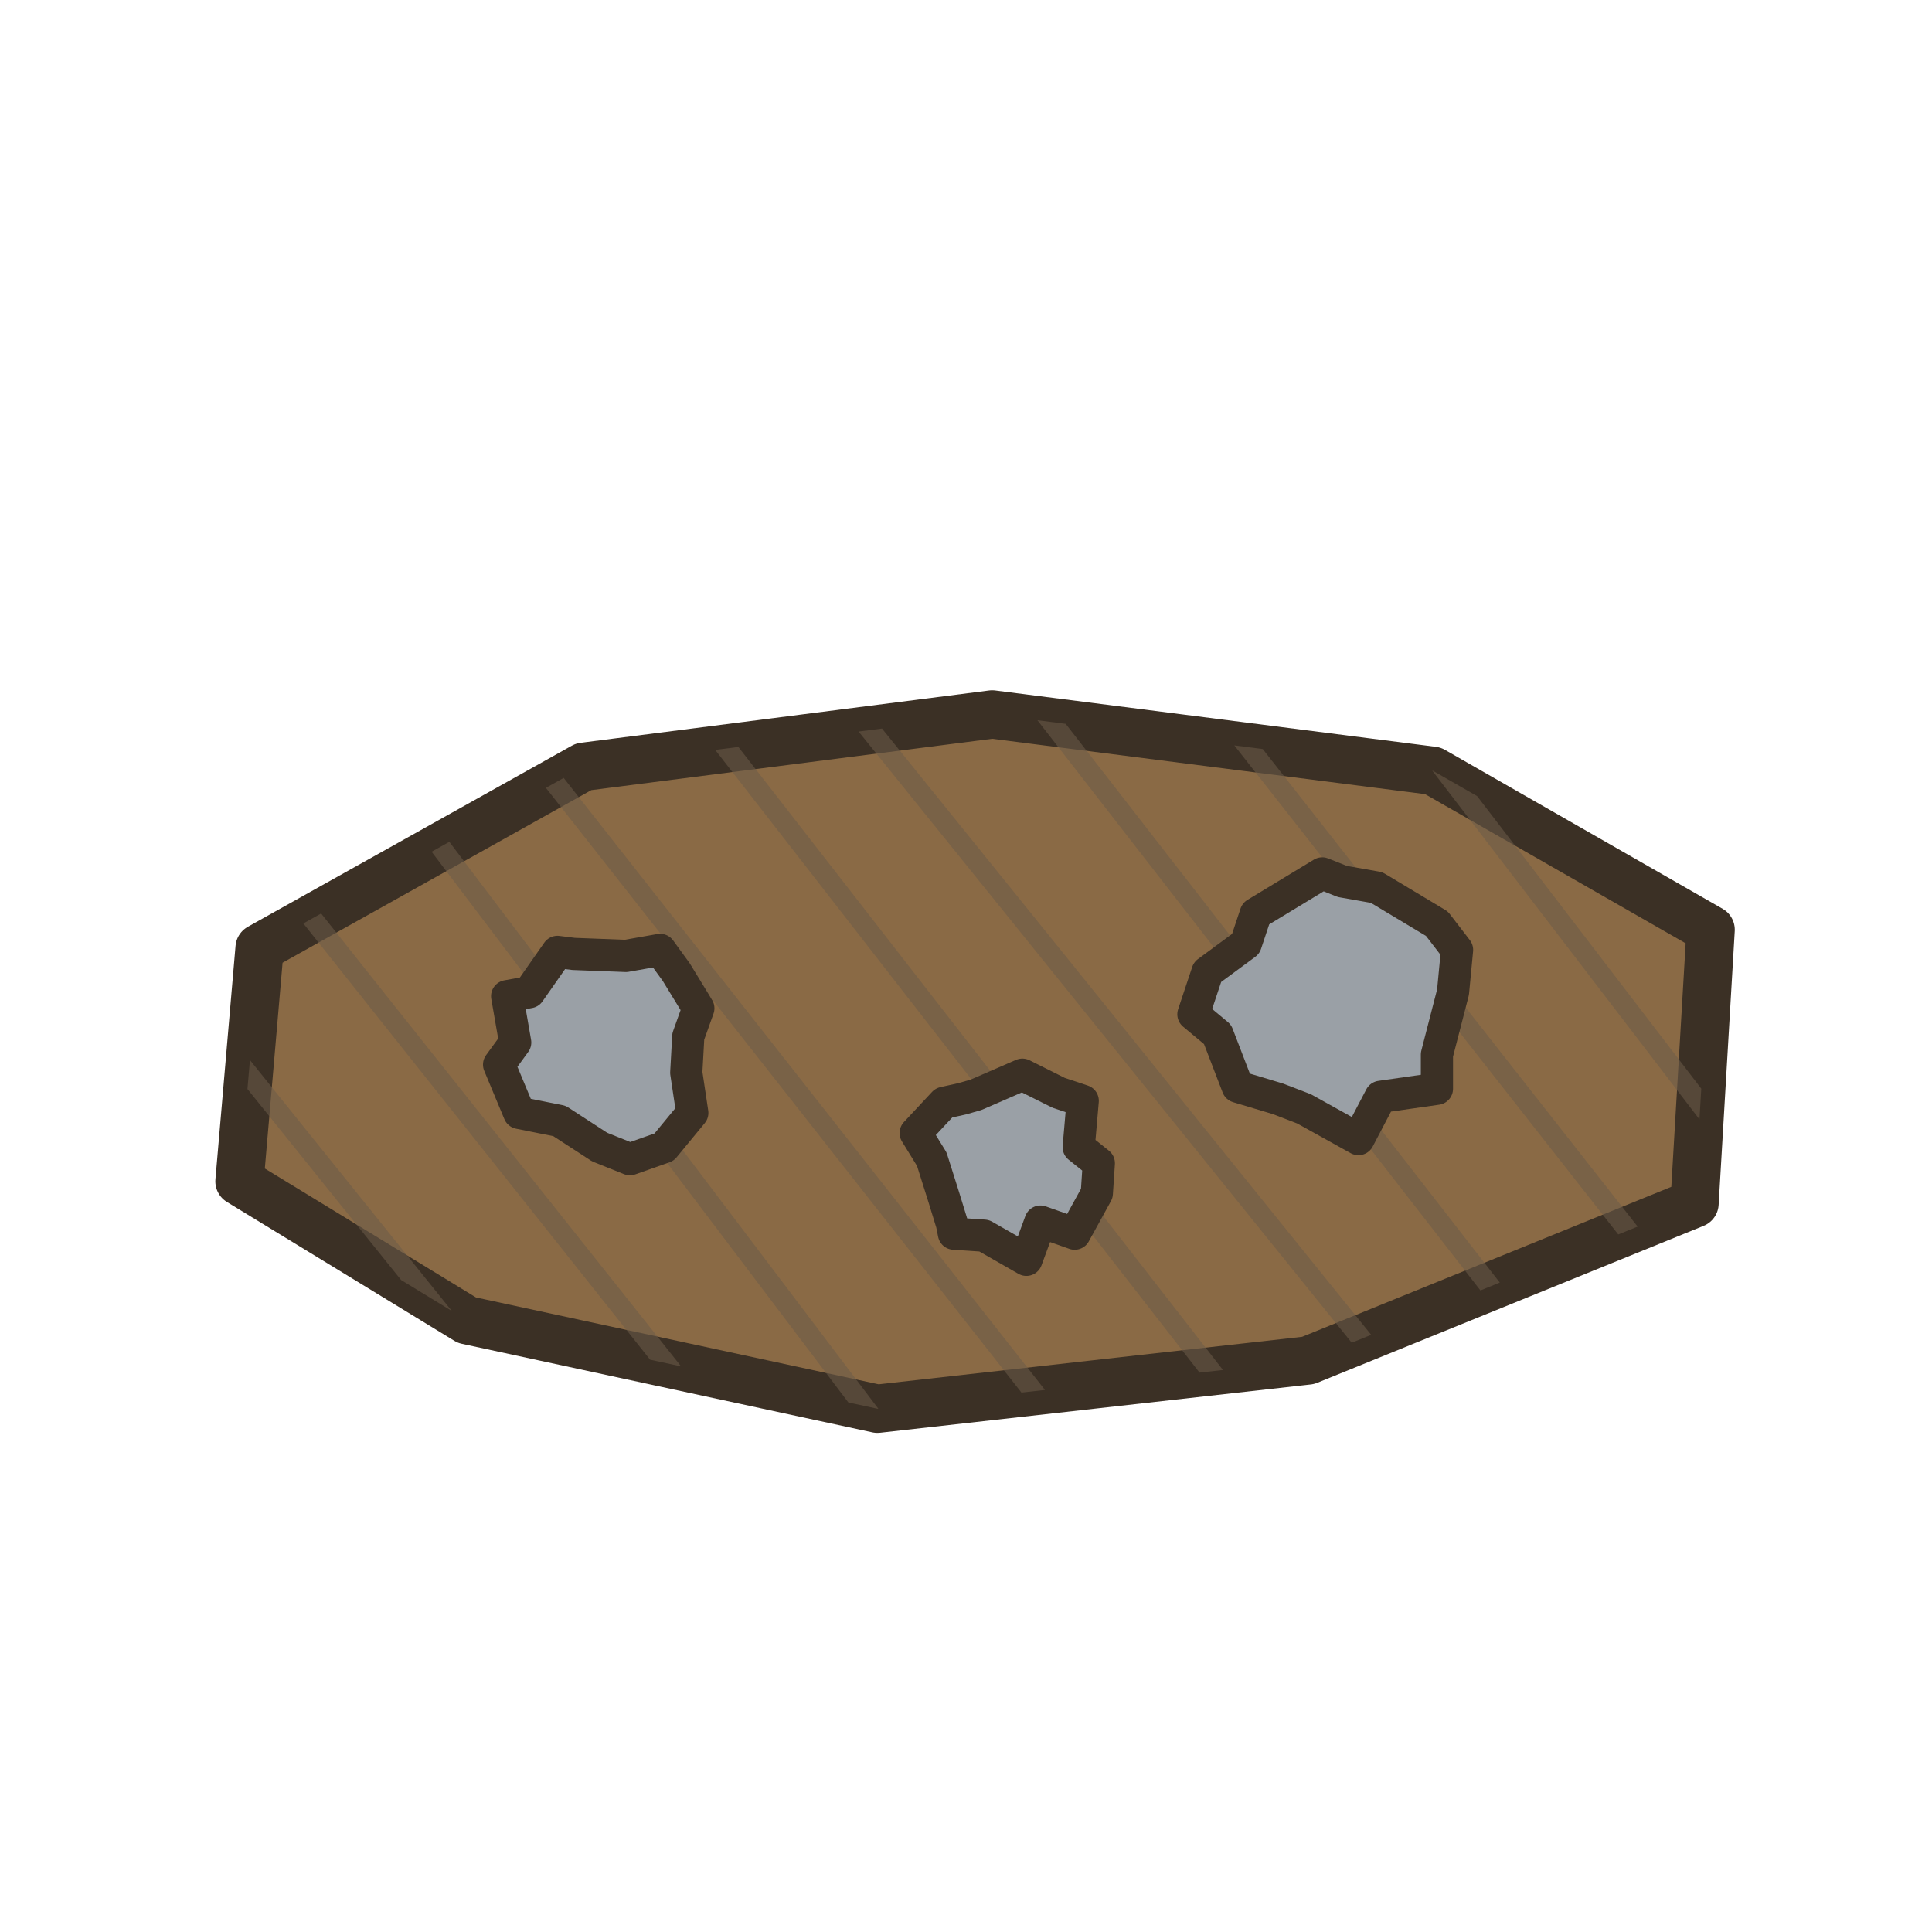
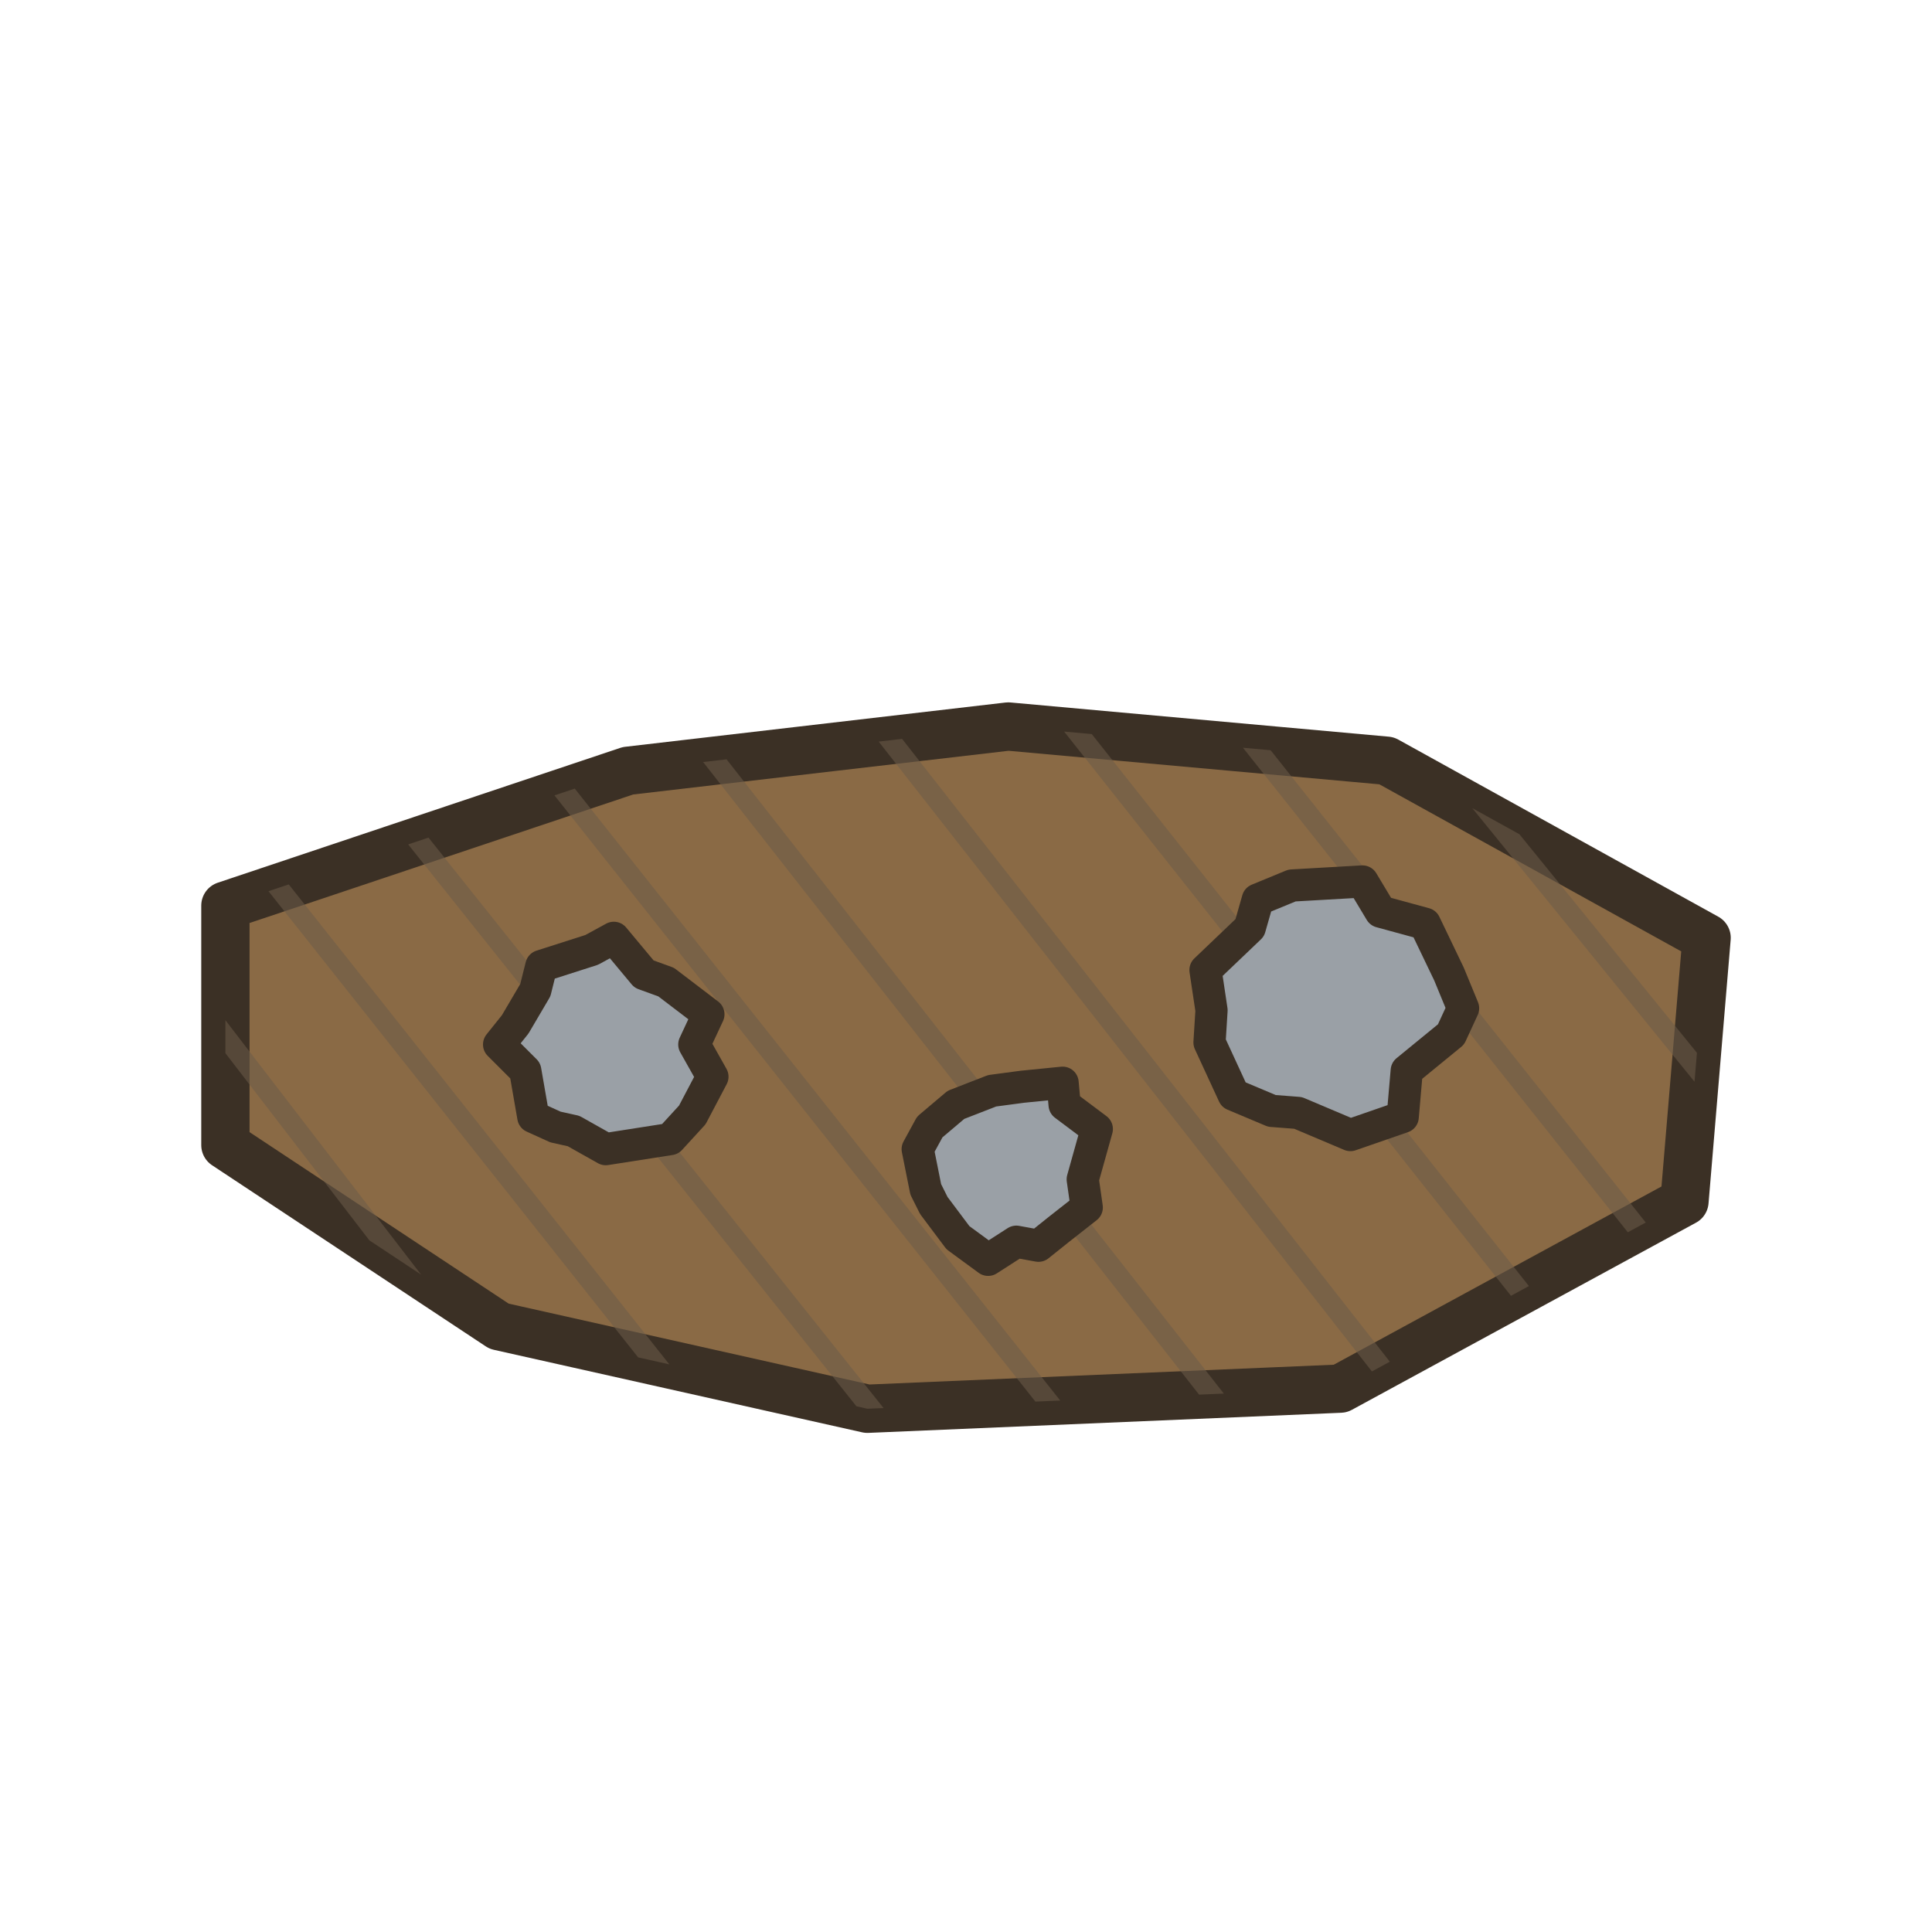
<svg xmlns="http://www.w3.org/2000/svg" viewBox="0 0 96 96" width="96" height="96">
-   <path d="M12.9,47.1L29.0,38.1L49.3,35.5L71.2,38.3L85.0,46.2L84.2,59.8L65.0,67.6L43.6,70.0L23.2,65.6L11.9,58.7Z" fill="#8A6A45" stroke="#3B3025" stroke-width="2.4" stroke-linecap="round" stroke-linejoin="round" />
+   <path d="M11.2,45.0L31.2,38.3L50.1,36.1L68.9,37.8L84.8,46.6L83.7,59.7L66.6,69.0L43.1,70.0L24.8,65.9L11.2,56.9Z" fill="#8A6A45" stroke="#3B3025" stroke-width="2.4" stroke-linecap="round" stroke-linejoin="round" />
  <clipPath id="cparcelleencombree0">
-     <path d="M12.9,47.1L29.0,38.1L49.3,35.5L71.2,38.3L85.0,46.2L84.2,59.8L65.0,67.6L43.6,70.0L23.2,65.6L11.9,58.7Z" />
+     <path d="M11.2,45.0L31.2,38.3L50.1,36.1L68.9,37.8L84.8,46.6L83.7,59.7L66.6,69.0L43.1,70.0L24.8,65.9L11.2,56.9Z" />
  </clipPath>
  <g clip-path="url(#cparcelleencombree0)">
-     <path d="M95.3,-35.1L144.1,28.1M90.0,-29.6L138.4,32.8M84.5,-26.4L132.7,36.3M78.4,-21.1L127.4,41.2M73.8,-16.7L122.7,44.9M67.0,-13.4L117.1,49.3M62.3,-9.2L111.4,53.9M56.6,-3.9L106.1,58.4M50.7,0.7L100.5,63.4M45.6,4.1L94.1,67.4M39.8,8.8L89.1,71.6M34.4,12.9L83.5,76.1M28.5,18.0L78.2,79.6M23.6,21.1L72.6,84.1M17.5,26.1L67.2,89.3M12.9,30.2L60.8,93.5M6.9,34.8L56.1,96.7M1.1,39.4L50.9,101.3M-4.7,43.2L45.0,106.2M-10.2,48.1L39.5,110.0M-14.5,51.6L34.0,114.8M-20.1,55.5L27.8,119.3M-26.5,60.3L23.0,123.8M-31.3,64.2L17.9,127.1M-37.0,68.9L11.9,131.7M-42.4,73.8L6.2,136.7" stroke="#6B5B49" stroke-width="1.0" fill="none" stroke-opacity="0.55" />
+     <path d="M94.9,-34.0L144.1,28.7M89.8,-29.9L139.0,32.0M84.4,-25.8L133.6,37.0M79.0,-20.9L127.3,40.9M73.8,-17.5L122.8,45.9M67.6,-12.3L116.7,50.1M62.7,-8.7L110.5,54.4M55.9,-4.8L105.5,57.8M51.4,0.4L99.4,63.4M45.0,4.7L95.2,66.5M39.8,8.7L89.6,71.4M35.1,13.1L84.2,75.1M29.3,17.7L78.4,80.4M22.9,21.7L71.9,84.2M17.7,26.3L67.6,89.2M12.1,30.9L61.8,93.2M6.3,34.6L55.7,96.9M1.5,38.9L49.8,101.7M-3.8,42.6L45.1,106.4M-9.8,47.7L38.9,110.0M-15.1,51.6L33.9,114.0M-20.3,56.1L28.6,118.3M-25.5,60.7L22.9,123.2M-31.5,64.3L18.0,127.5M-37.3,69.0L11.7,131.8M-42.9,73.4L5.9,136.2" stroke="#6B5B49" stroke-width="1.0" fill="none" stroke-opacity="0.55" />
  </g>
-   <path d="M34.2,51.5L34.1,53.3L34.4,55.3L33.0,57.0L31.3,57.6L29.8,57.0L27.8,55.7L25.8,55.3L24.8,52.9L25.6,51.8L25.2,49.5L26.3,49.3L27.7,47.3L28.5,47.4L31.1,47.5L32.8,47.2L33.6,48.3L34.7,50.1Z" fill="#9AA0A6" stroke="#3B3025" stroke-width="1.6" stroke-linecap="round" stroke-linejoin="round" />
-   <path d="M54.6,57.8L54.5,59.3L53.4,61.3L51.7,60.7L51.0,62.6L48.9,61.4L47.4,61.3L47.3,60.8L46.9,59.5L46.3,57.6L45.5,56.3L46.9,54.8L47.8,54.6L48.5,54.4L50.8,53.4L52.6,54.3L53.8,54.7L53.6,57.0Z" fill="#9AA0A6" stroke="#3B3025" stroke-width="1.6" stroke-linecap="round" stroke-linejoin="round" />
-   <path d="M72.2,49.3L71.4,52.4L71.4,54.1L68.6,54.5L67.5,56.6L64.8,55.1L63.5,54.6L61.5,54.0L60.5,51.4L59.3,50.4L60.0,48.3L61.9,46.9L62.4,45.4L65.7,43.4L66.7,43.8L68.4,44.1L71.4,45.9L72.4,47.2Z" fill="#9AA0A6" stroke="#3B3025" stroke-width="1.6" stroke-linecap="round" stroke-linejoin="round" />
+   <path d="M34.5,51.9L35.4,53.5L34.4,55.4L33.3,56.6L30.1,57.1L28.5,56.2L27.6,56.0L26.5,55.5L26.1,53.2L24.8,51.9L25.6,50.9L26.6,49.2L26.9,48.0L29.4,47.2L30.5,46.6L32.0,48.4L33.1,48.8L35.2,50.4Z" fill="#9AA0A6" stroke="#3B3025" stroke-width="1.6" stroke-linecap="round" stroke-linejoin="round" />
+   <path d="M53.8,58.6L54.0,60.0L52.6,61.1L51.6,61.9L50.5,61.7L49.1,62.6L47.6,61.5L46.4,59.9L46.0,59.1L45.8,58.1L45.6,57.1L46.2,56.0L47.5,54.9L49.3,54.2L50.8,54.0L52.8,53.8L52.9,54.9L54.5,56.1Z" fill="#9AA0A6" stroke="#3B3025" stroke-width="1.6" stroke-linecap="round" stroke-linejoin="round" />
+   <path d="M72.7,50.1L72.1,51.4L69.9,53.2L69.7,55.5L67.1,56.4L64.5,55.3L63.2,55.2L61.3,54.4L60.1,51.8L60.2,50.2L59.9,48.2L62.1,46.1L62.5,44.7L64.2,44.0L67.7,43.8L68.6,45.3L70.8,45.9L72.0,48.4Z" fill="#9AA0A6" stroke="#3B3025" stroke-width="1.6" stroke-linecap="round" stroke-linejoin="round" />
</svg>
